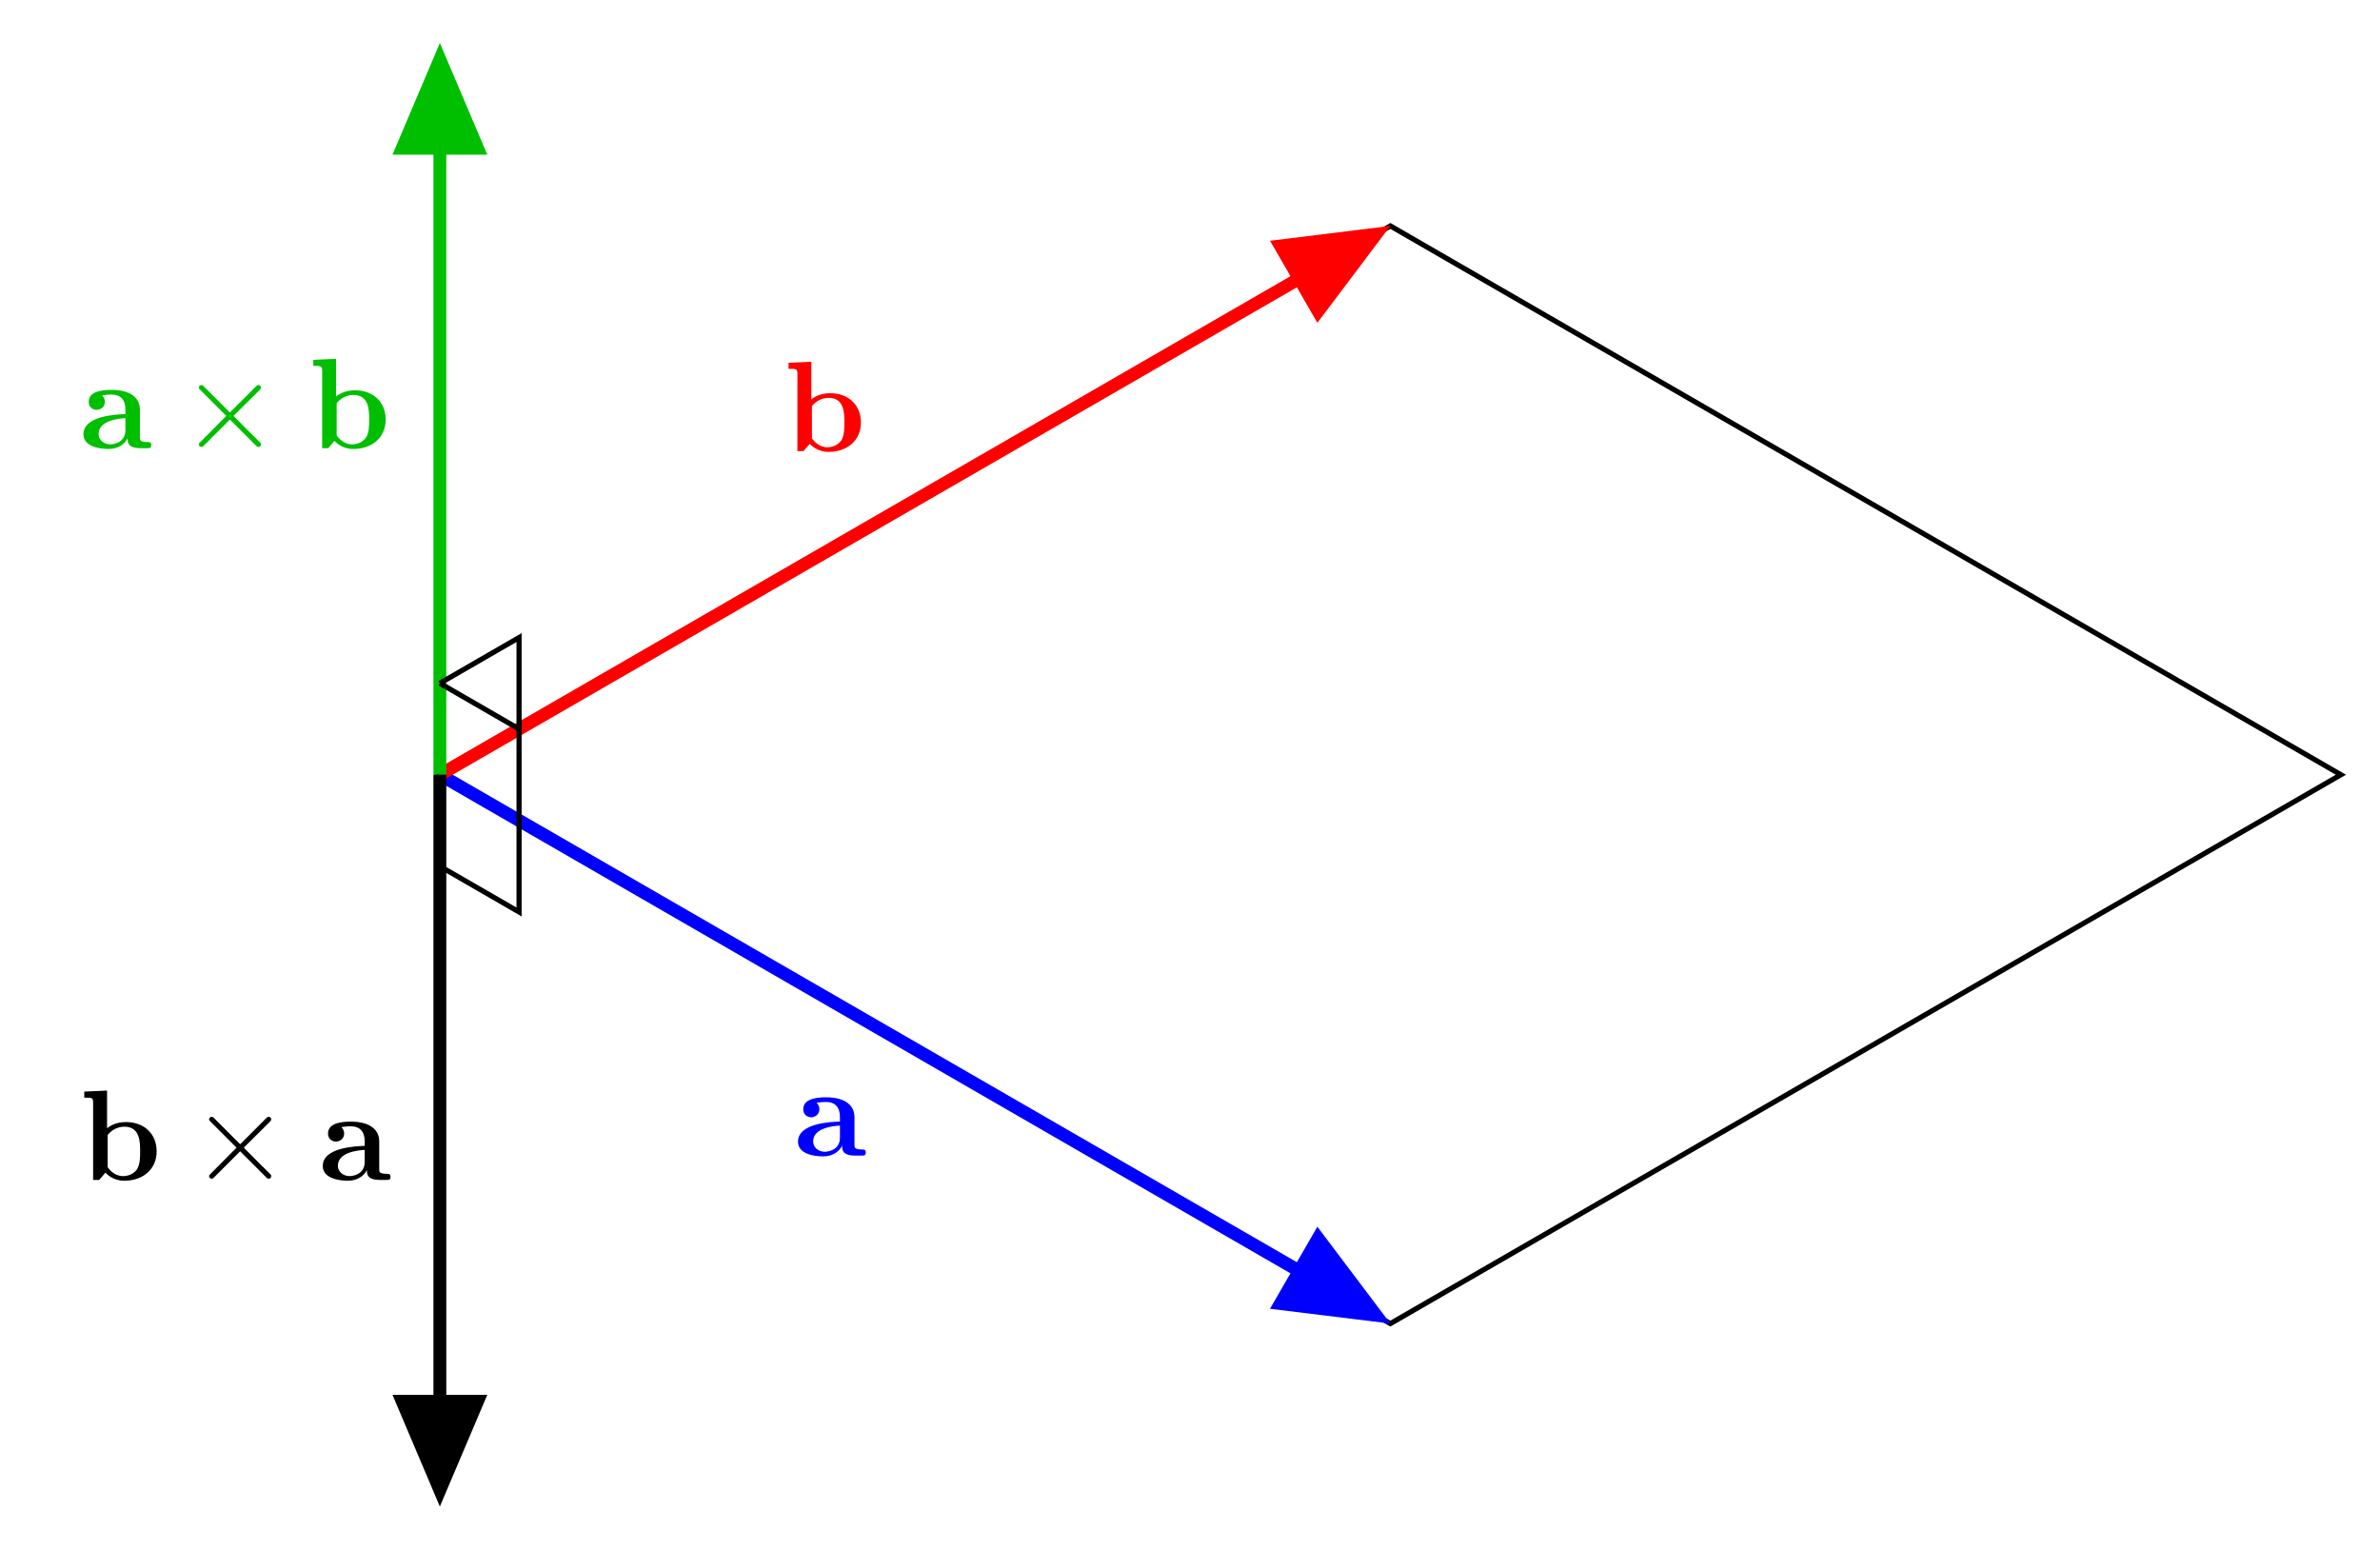
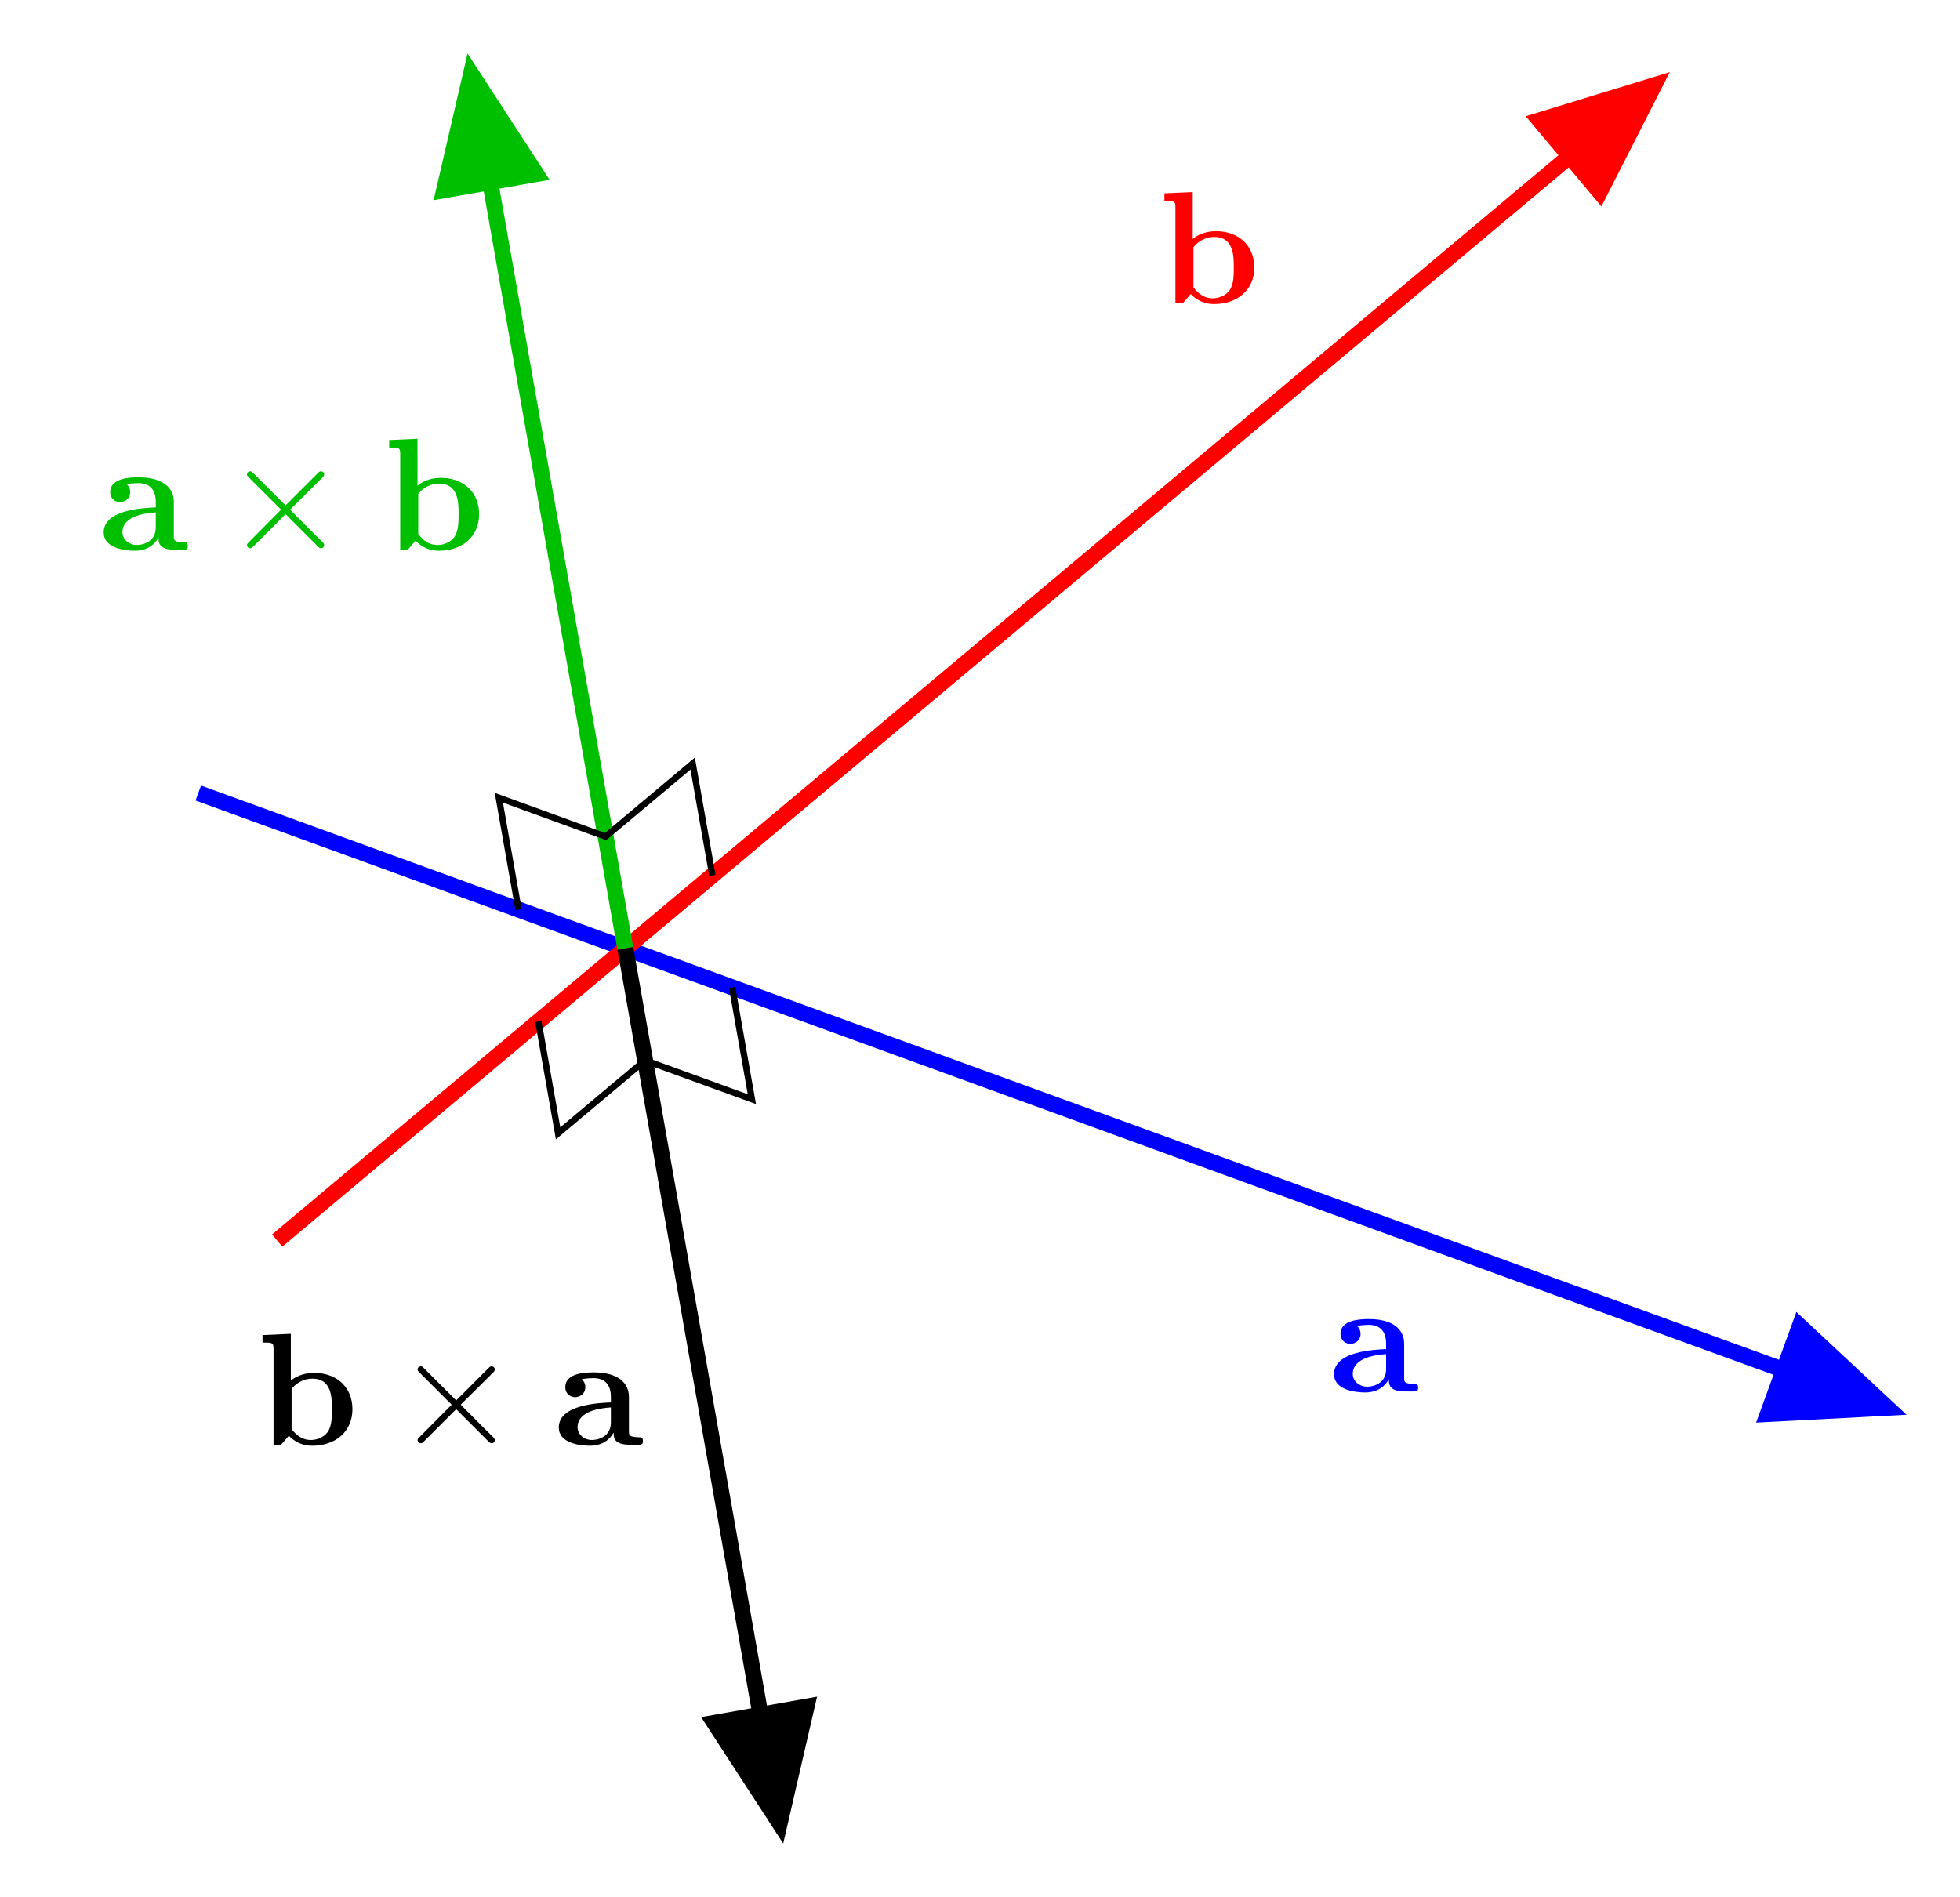
- <svg xmlns="http://www.w3.org/2000/svg" xmlns:xlink="http://www.w3.org/1999/xlink" width="184.41pt" height="120.051pt" viewBox="0 0 184.41 120.051" version="1.1">
+ <svg xmlns="http://www.w3.org/2000/svg" xmlns:xlink="http://www.w3.org/1999/xlink" width="122.249pt" height="118.33pt" viewBox="0 0 122.249 118.33" version="1.1">
  <defs>
    <g>
      <symbol overflow="visible" id="glyph0-0">
        <path style="stroke:none;" d="" />
      </symbol>
      <symbol overflow="visible" id="glyph0-1">
        <path style="stroke:none;" d="M 3.734 -0.766 C 3.734 -0.453 3.734 0 4.766 0 L 5.25 0 C 5.438 0 5.562 0 5.562 -0.234 C 5.562 -0.469 5.438 -0.469 5.297 -0.469 C 4.688 -0.484 4.688 -0.609 4.688 -0.844 L 4.688 -2.984 C 4.688 -3.875 3.984 -4.516 2.5 -4.516 C 1.938 -4.516 0.719 -4.469 0.719 -3.594 C 0.719 -3.156 1.062 -2.969 1.328 -2.969 C 1.641 -2.969 1.969 -3.188 1.969 -3.594 C 1.969 -3.891 1.781 -4.062 1.75 -4.094 C 2.031 -4.141 2.344 -4.156 2.469 -4.156 C 3.203 -4.156 3.562 -3.734 3.562 -2.984 L 3.562 -2.641 C 2.844 -2.609 0.312 -2.516 0.312 -1.078 C 0.312 -0.125 1.562 0.062 2.25 0.062 C 3.047 0.062 3.516 -0.344 3.734 -0.766 Z M 3.562 -2.328 L 3.562 -1.391 C 3.562 -0.422 2.641 -0.297 2.391 -0.297 C 1.891 -0.297 1.484 -0.641 1.484 -1.094 C 1.484 -2.156 3.062 -2.297 3.562 -2.328 Z M 3.562 -2.328 " />
      </symbol>
      <symbol overflow="visible" id="glyph0-2">
        <path style="stroke:none;" d="M 2.141 -4 L 2.141 -6.922 L 0.375 -6.844 L 0.375 -6.375 C 0.984 -6.375 1.062 -6.375 1.062 -5.984 L 1.062 0 L 1.531 0 L 2.016 -0.562 C 2.094 -0.484 2.578 0.062 3.469 0.062 C 4.953 0.062 5.984 -0.844 5.984 -2.219 C 5.984 -3.547 5.047 -4.484 3.594 -4.484 C 2.875 -4.484 2.375 -4.203 2.141 -4 Z M 2.188 -0.984 L 2.188 -3.484 C 2.469 -3.844 2.938 -4.125 3.484 -4.125 C 4.703 -4.125 4.703 -2.922 4.703 -2.219 C 4.703 -1.75 4.703 -1.203 4.453 -0.812 C 4.156 -0.406 3.703 -0.297 3.375 -0.297 C 2.688 -0.297 2.297 -0.844 2.188 -0.984 Z M 2.188 -0.984 " />
      </symbol>
      <symbol overflow="visible" id="glyph1-0">
        <path style="stroke:none;" d="" />
      </symbol>
      <symbol overflow="visible" id="glyph1-1">
        <path style="stroke:none;" d="M 3.875 -2.766 L 1.891 -4.75 C 1.766 -4.875 1.75 -4.891 1.672 -4.891 C 1.562 -4.891 1.469 -4.812 1.469 -4.688 C 1.469 -4.625 1.484 -4.609 1.594 -4.5 L 3.594 -2.5 L 1.594 -0.484 C 1.484 -0.375 1.469 -0.359 1.469 -0.297 C 1.469 -0.172 1.562 -0.094 1.672 -0.094 C 1.75 -0.094 1.766 -0.109 1.891 -0.234 L 3.875 -2.219 L 5.938 -0.156 C 5.953 -0.141 6.016 -0.094 6.078 -0.094 C 6.203 -0.094 6.281 -0.172 6.281 -0.297 C 6.281 -0.312 6.281 -0.344 6.25 -0.406 C 6.234 -0.422 4.656 -1.984 4.156 -2.5 L 5.984 -4.312 C 6.031 -4.375 6.188 -4.5 6.234 -4.562 C 6.234 -4.578 6.281 -4.625 6.281 -4.688 C 6.281 -4.812 6.203 -4.891 6.078 -4.891 C 6 -4.891 5.969 -4.859 5.859 -4.75 Z M 3.875 -2.766 " />
      </symbol>
    </g>
    <clipPath id="clip1">
-       <path d="M 28 11 L 184.41 11 L 184.41 109 L 28 109 Z M 28 11 " />
+       <path d="M 0 35 L 122.25 35 L 122.25 102 L 0 102 Z M 0 35 " />
    </clipPath>
    <clipPath id="clip2">
-       <path d="M 17 94 L 52 94 L 52 120.051 L 17 120.051 Z M 17 94 " />
+       <path d="M 96 68 L 122.25 68 L 122.25 103 L 96 103 Z M 96 68 " />
+     </clipPath>
+     <clipPath id="clip3">
+       <path d="M 24 45 L 63 45 L 63 118.328 L 24 118.328 Z M 24 45 " />
+     </clipPath>
+     <clipPath id="clip4">
+       <path d="M 30 92 L 65 92 L 65 118.328 L 30 118.328 Z M 30 92 " />
    </clipPath>
  </defs>
  <g id="surface1">
    <g clip-path="url(#clip1)" clip-rule="nonzero">
-       <path style="fill:none;stroke-width:0.399;stroke-linecap:butt;stroke-linejoin:miter;stroke:rgb(0%,0%,0%);stroke-opacity:1;stroke-miterlimit:10;" d="M -0.001 0.002 L 73.647 -42.522 L 147.296 0.002 L 73.647 42.521 Z M -0.001 0.002 " transform="matrix(1,0,0,-1,34.083,60.025)" />
+       <path style="fill:none;stroke-width:0.996;stroke-linecap:butt;stroke-linejoin:miter;stroke:rgb(0%,0%,100%);stroke-opacity:1;stroke-miterlimit:10;" d="M -26.638 9.696 L 78.362 -28.523 " transform="matrix(1,0,0,-1,39.005,59.165)" />
    </g>
-     <path style="fill:none;stroke-width:0.996;stroke-linecap:butt;stroke-linejoin:miter;stroke:rgb(0%,0%,100%);stroke-opacity:1;stroke-miterlimit:10;" d="M -0.001 0.002 L 72.218 -41.698 " transform="matrix(1,0,0,-1,34.083,60.025)" />
-     <path style="fill-rule:nonzero;fill:rgb(0%,0%,100%);fill-opacity:1;stroke-width:0.996;stroke-linecap:butt;stroke-linejoin:miter;stroke:rgb(0%,0%,100%);stroke-opacity:1;stroke-miterlimit:10;" d="M -6.504 2.918 L 0.372 0.001 L -6.504 -2.918 Z M -6.504 2.918 " transform="matrix(0.86601,0.49998,0.49998,-0.86601,106.3024,101.7208)" />
+     <path style=" stroke:none;fill-rule:nonzero;fill:rgb(0%,0%,100%);fill-opacity:1;" d="M 112.254 82.719 L 117.719 87.816 L 110.258 88.207 Z M 112.254 82.719 " />
+     <g clip-path="url(#clip2)" clip-rule="nonzero">
+       <path style="fill:none;stroke-width:0.996;stroke-linecap:butt;stroke-linejoin:miter;stroke:rgb(0%,0%,100%);stroke-opacity:1;stroke-miterlimit:10;" d="M -6.505 2.92 L 0.374 -0.002 L -6.504 -2.92 Z M -6.505 2.92 " transform="matrix(0.93968,0.34201,0.34201,-0.93968,117.3679,87.68708)" />
+     </g>
    <g style="fill:rgb(0%,0%,100%);fill-opacity:1;">
-       <use xlink:href="#glyph0-1" x="61.519" y="89.531" />
+       <use xlink:href="#glyph0-1" x="82.892" y="86.801" />
    </g>
-     <path style="fill:none;stroke-width:0.996;stroke-linecap:butt;stroke-linejoin:miter;stroke:rgb(100%,0%,0%);stroke-opacity:1;stroke-miterlimit:10;" d="M -0.001 0.002 L 72.218 41.697 " transform="matrix(1,0,0,-1,34.083,60.025)" />
-     <path style="fill-rule:nonzero;fill:rgb(100%,0%,0%);fill-opacity:1;stroke-width:0.996;stroke-linecap:butt;stroke-linejoin:miter;stroke:rgb(100%,0%,0%);stroke-opacity:1;stroke-miterlimit:10;" d="M -6.504 2.917 L 0.374 0.002 L -6.505 -2.919 Z M -6.504 2.917 " transform="matrix(0.86601,-0.49998,-0.49998,-0.86601,106.3024,18.3292)" />
+     <path style="fill:none;stroke-width:0.996;stroke-linecap:butt;stroke-linejoin:miter;stroke:rgb(100%,0%,0%);stroke-opacity:1;stroke-miterlimit:10;" d="M -21.716 -18.222 L 63.882 53.602 " transform="matrix(1,0,0,-1,39.005,59.165)" />
+     <path style="fill-rule:nonzero;fill:rgb(100%,0%,0%);fill-opacity:1;stroke-width:0.996;stroke-linecap:butt;stroke-linejoin:miter;stroke:rgb(100%,0%,0%);stroke-opacity:1;stroke-miterlimit:10;" d="M -6.505 2.918 L 0.374 0.001 L -6.505 -2.921 Z M -6.505 2.918 " transform="matrix(0.76602,-0.64278,-0.64278,-0.76602,102.8861,5.56158)" />
    <g style="fill:rgb(100%,0%,0%);fill-opacity:1;">
-       <use xlink:href="#glyph0-2" x="60.723" y="34.948" />
+       <use xlink:href="#glyph0-2" x="72.251" y="18.905" />
    </g>
-     <path style="fill:none;stroke-width:0.996;stroke-linecap:butt;stroke-linejoin:miter;stroke:rgb(0%,75%,0%);stroke-opacity:1;stroke-miterlimit:10;" d="M -0.001 0.002 L -0.001 55.045 " transform="matrix(1,0,0,-1,34.083,60.025)" />
-     <path style="fill-rule:nonzero;fill:rgb(0%,75%,0%);fill-opacity:1;stroke-width:0.996;stroke-linecap:butt;stroke-linejoin:miter;stroke:rgb(0%,75%,0%);stroke-opacity:1;stroke-miterlimit:10;" d="M -6.504 2.919 L 0.375 0.001 L -6.504 -2.921 Z M -6.504 2.919 " transform="matrix(0,-1,-1,0,34.083,4.98023)" />
+     <path style="fill:none;stroke-width:0.996;stroke-linecap:butt;stroke-linejoin:miter;stroke:rgb(0%,75%,0%);stroke-opacity:1;stroke-miterlimit:10;" d="M -0.001 0.001 L -9.56 54.208 " transform="matrix(1,0,0,-1,39.005,59.165)" />
+     <path style="fill-rule:nonzero;fill:rgb(0%,75%,0%);fill-opacity:1;stroke-width:0.996;stroke-linecap:butt;stroke-linejoin:miter;stroke:rgb(0%,75%,0%);stroke-opacity:1;stroke-miterlimit:10;" d="M -6.503 2.921 L 0.372 -0.001 L -6.506 -2.921 Z M -6.503 2.921 " transform="matrix(-0.17363,-0.9848,-0.9848,0.17363,29.44673,4.95591)" />
    <g style="fill:rgb(0%,75%,0%);fill-opacity:1;">
-       <use xlink:href="#glyph0-1" x="6.154" y="34.723" />
+       <use xlink:href="#glyph0-1" x="6.154" y="34.293" />
    </g>
    <g style="fill:rgb(0%,75%,0%);fill-opacity:1;">
-       <use xlink:href="#glyph1-1" x="13.938" y="34.723" />
+       <use xlink:href="#glyph1-1" x="13.937" y="34.293" />
    </g>
    <g style="fill:rgb(0%,75%,0%);fill-opacity:1;">
-       <use xlink:href="#glyph0-2" x="23.9" y="34.723" />
+       <use xlink:href="#glyph0-2" x="23.9" y="34.293" />
    </g>
-     <path style="fill:none;stroke-width:0.996;stroke-linecap:butt;stroke-linejoin:miter;stroke:rgb(0%,0%,0%);stroke-opacity:1;stroke-miterlimit:10;" d="M -0.001 0.002 L -0.001 -55.045 " transform="matrix(1,0,0,-1,34.083,60.025)" />
-     <path style=" stroke:none;fill-rule:nonzero;fill:rgb(0%,0%,0%);fill-opacity:1;" d="M 37.004 108.566 L 34.082 115.445 L 31.164 108.566 Z M 37.004 108.566 " />
-     <g clip-path="url(#clip2)" clip-rule="nonzero">
-       <path style="fill:none;stroke-width:0.996;stroke-linecap:butt;stroke-linejoin:miter;stroke:rgb(0%,0%,0%);stroke-opacity:1;stroke-miterlimit:10;" d="M -6.503 2.921 L 0.376 -0.001 L -6.503 -2.919 Z M -6.503 2.921 " transform="matrix(0,1,1,0,34.083,115.0698)" />
+     <g clip-path="url(#clip3)" clip-rule="nonzero">
+       <path style="fill:none;stroke-width:0.996;stroke-linecap:butt;stroke-linejoin:miter;stroke:rgb(0%,0%,0%);stroke-opacity:1;stroke-miterlimit:10;" d="M -0.001 0.001 L 9.557 -54.21 " transform="matrix(1,0,0,-1,39.005,59.165)" />
+     </g>
+     <path style=" stroke:none;fill-rule:nonzero;fill:rgb(0%,0%,0%);fill-opacity:1;" d="M 50.309 106.461 L 48.629 113.742 L 44.559 107.477 Z M 50.309 106.461 " />
+     <g clip-path="url(#clip4)" clip-rule="nonzero">
+       <path style="fill:none;stroke-width:0.996;stroke-linecap:butt;stroke-linejoin:miter;stroke:rgb(0%,0%,0%);stroke-opacity:1;stroke-miterlimit:10;" d="M -6.505 2.919 L 0.374 0.001 L -6.503 -2.92 Z M -6.505 2.919 " transform="matrix(0.17363,0.9848,0.9848,-0.17363,48.56327,113.3741)" />
    </g>
    <g style="fill:rgb(0%,0%,0%);fill-opacity:1;">
-       <use xlink:href="#glyph0-2" x="6.154" y="91.416" />
+       <use xlink:href="#glyph0-2" x="15.999" y="90.125" />
    </g>
    <g style="fill:rgb(0%,0%,0%);fill-opacity:1;">
-       <use xlink:href="#glyph1-1" x="14.733" y="91.416" />
+       <use xlink:href="#glyph1-1" x="24.578" y="90.125" />
    </g>
    <g style="fill:rgb(0%,0%,0%);fill-opacity:1;">
-       <use xlink:href="#glyph0-1" x="24.696" y="91.416" />
+       <use xlink:href="#glyph0-1" x="34.54" y="90.125" />
    </g>
-     <path style="fill:none;stroke-width:0.399;stroke-linecap:butt;stroke-linejoin:miter;stroke:rgb(0%,0%,0%);stroke-opacity:1;stroke-miterlimit:10;" d="M -0.001 7.088 L 6.136 3.545 L 6.136 -10.631 L -0.001 -7.088 " transform="matrix(1,0,0,-1,34.083,60.025)" />
-     <path style="fill:none;stroke-width:0.399;stroke-linecap:butt;stroke-linejoin:miter;stroke:rgb(0%,0%,0%);stroke-opacity:1;stroke-miterlimit:10;" d="M 6.136 3.545 L 6.136 10.63 L -0.001 7.088 " transform="matrix(1,0,0,-1,34.083,60.025)" />
+     <path style="fill:none;stroke-width:0.399;stroke-linecap:butt;stroke-linejoin:miter;stroke:rgb(0%,0%,0%);stroke-opacity:1;stroke-miterlimit:10;" d="M 5.429 4.556 L 4.198 11.532 L -1.232 6.978 L -7.892 9.403 L -6.661 2.423 " transform="matrix(1,0,0,-1,39.005,59.165)" />
+     <path style="fill:none;stroke-width:0.399;stroke-linecap:butt;stroke-linejoin:miter;stroke:rgb(0%,0%,0%);stroke-opacity:1;stroke-miterlimit:10;" d="M 6.659 -2.425 L 7.89 -9.401 L 1.229 -6.98 L -4.196 -11.534 L -5.427 -4.554 " transform="matrix(1,0,0,-1,39.005,59.165)" />
  </g>
</svg>
